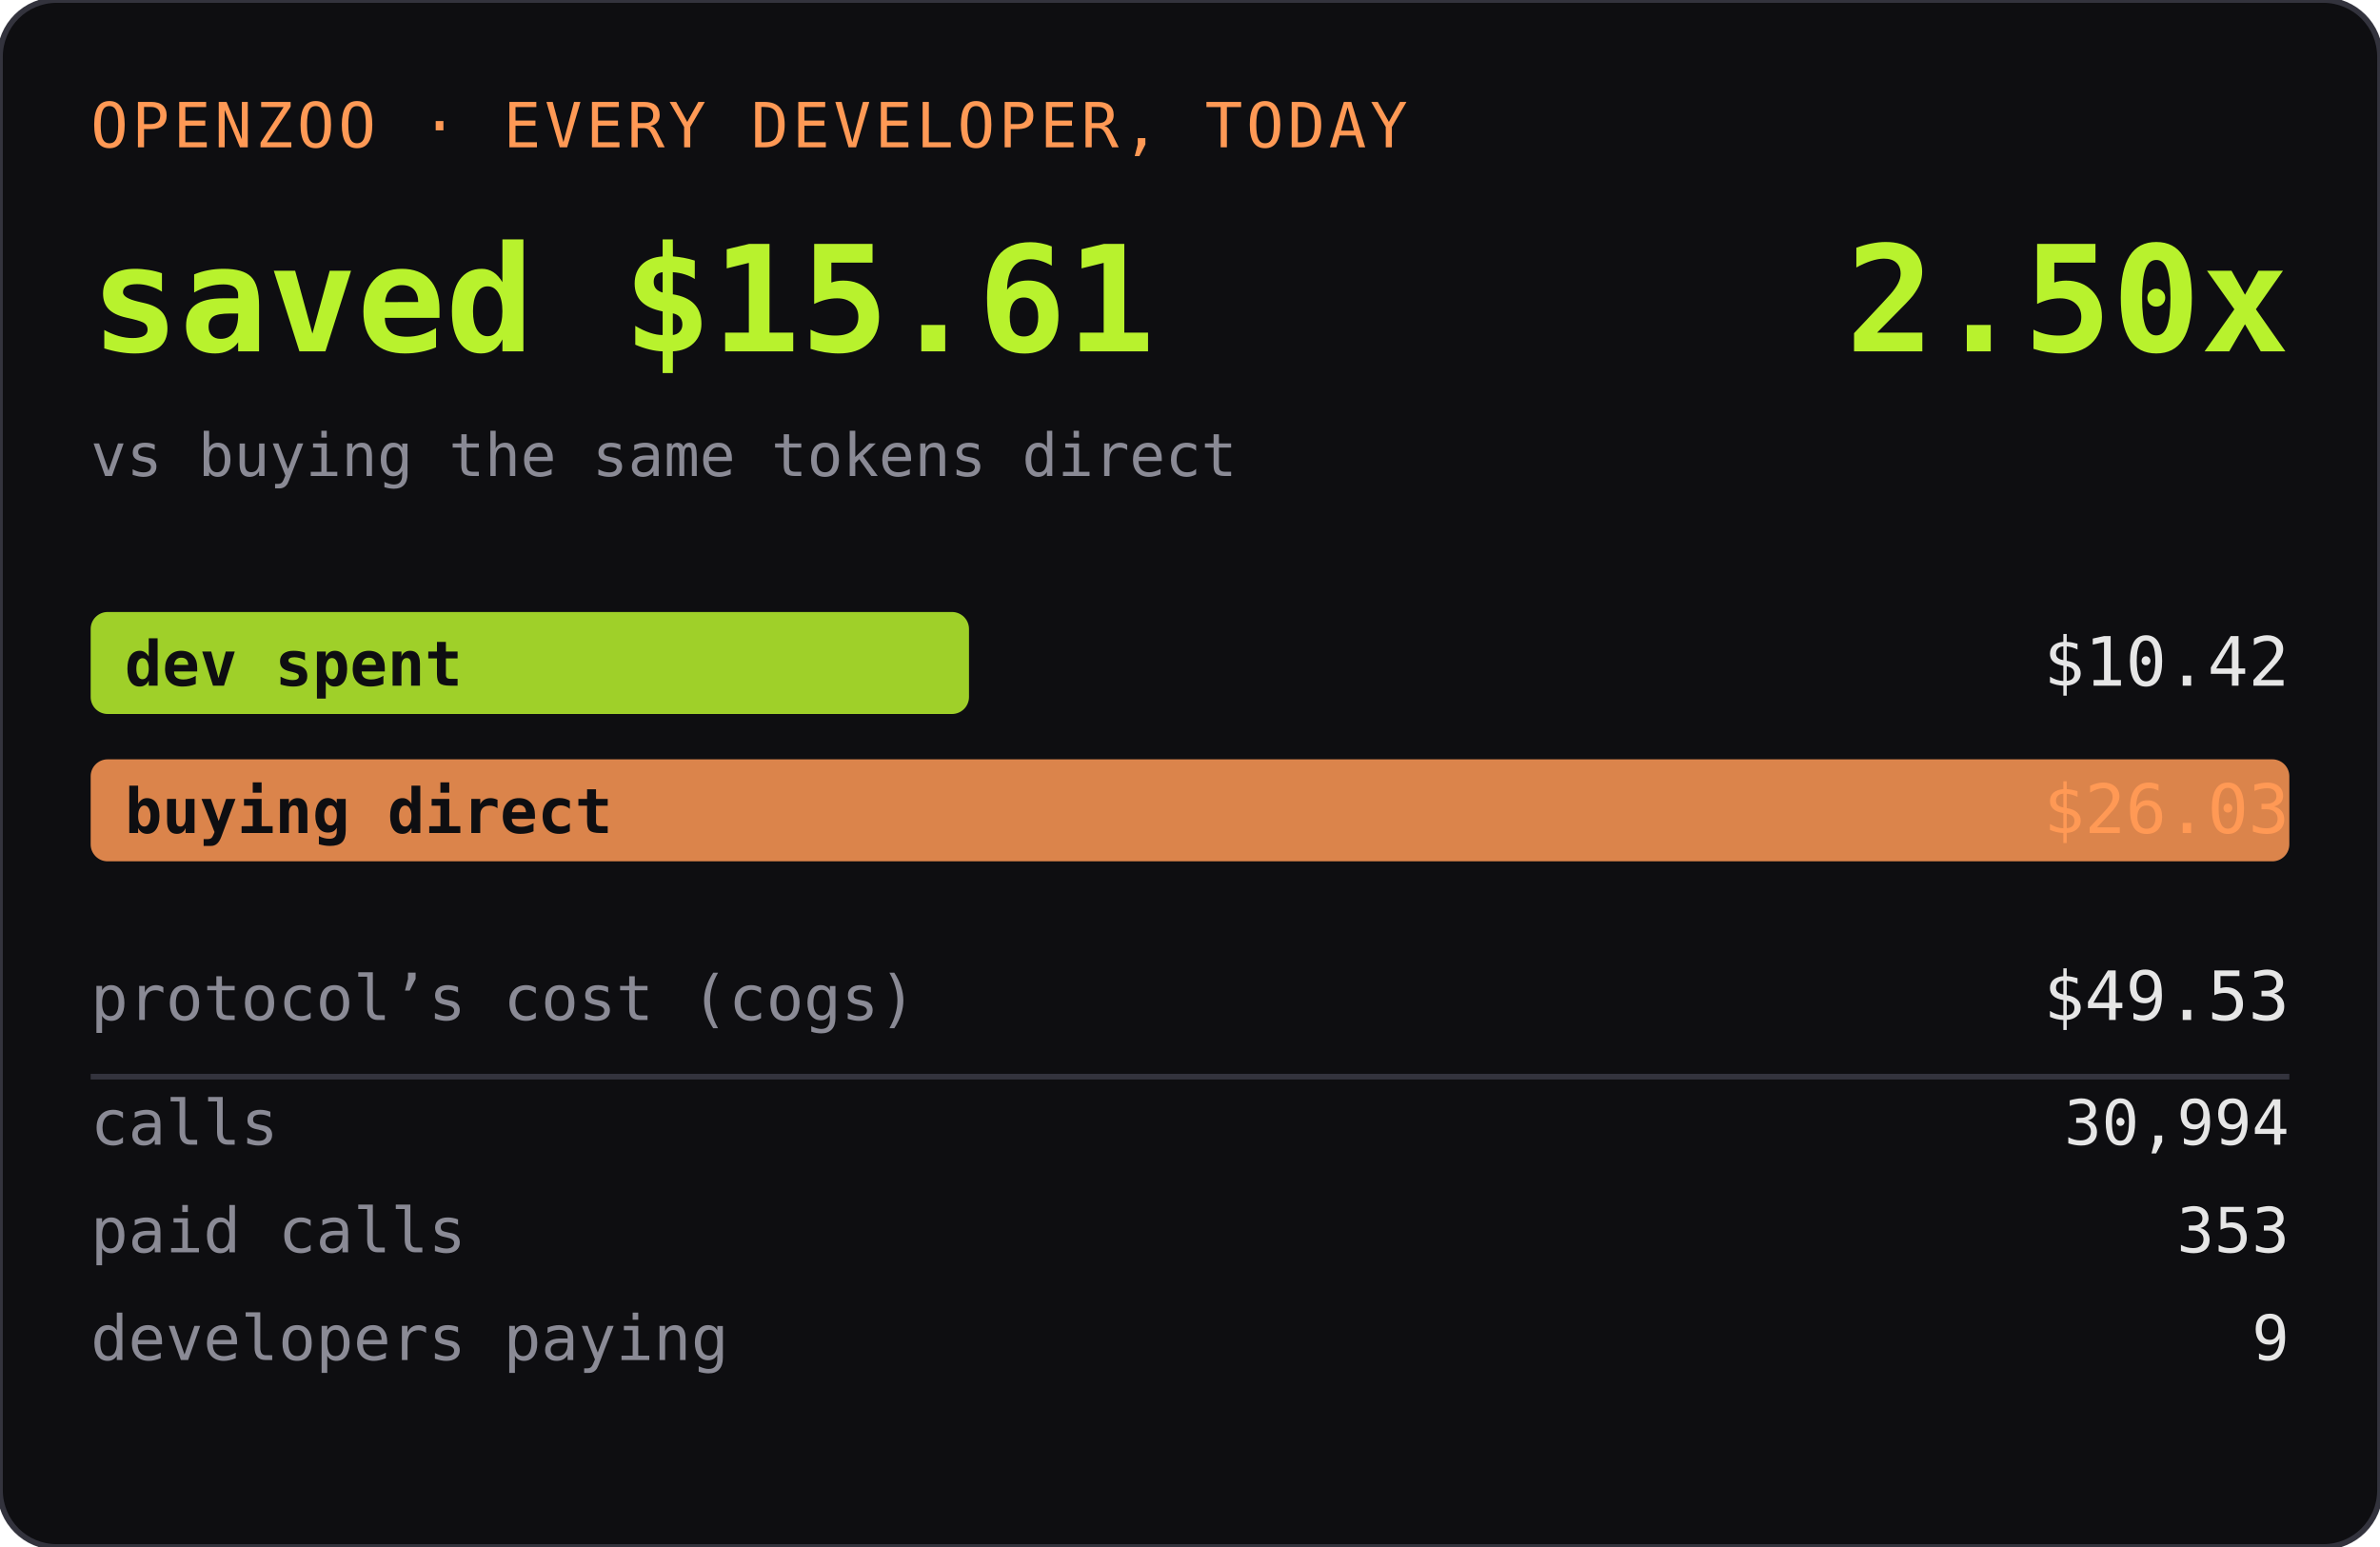
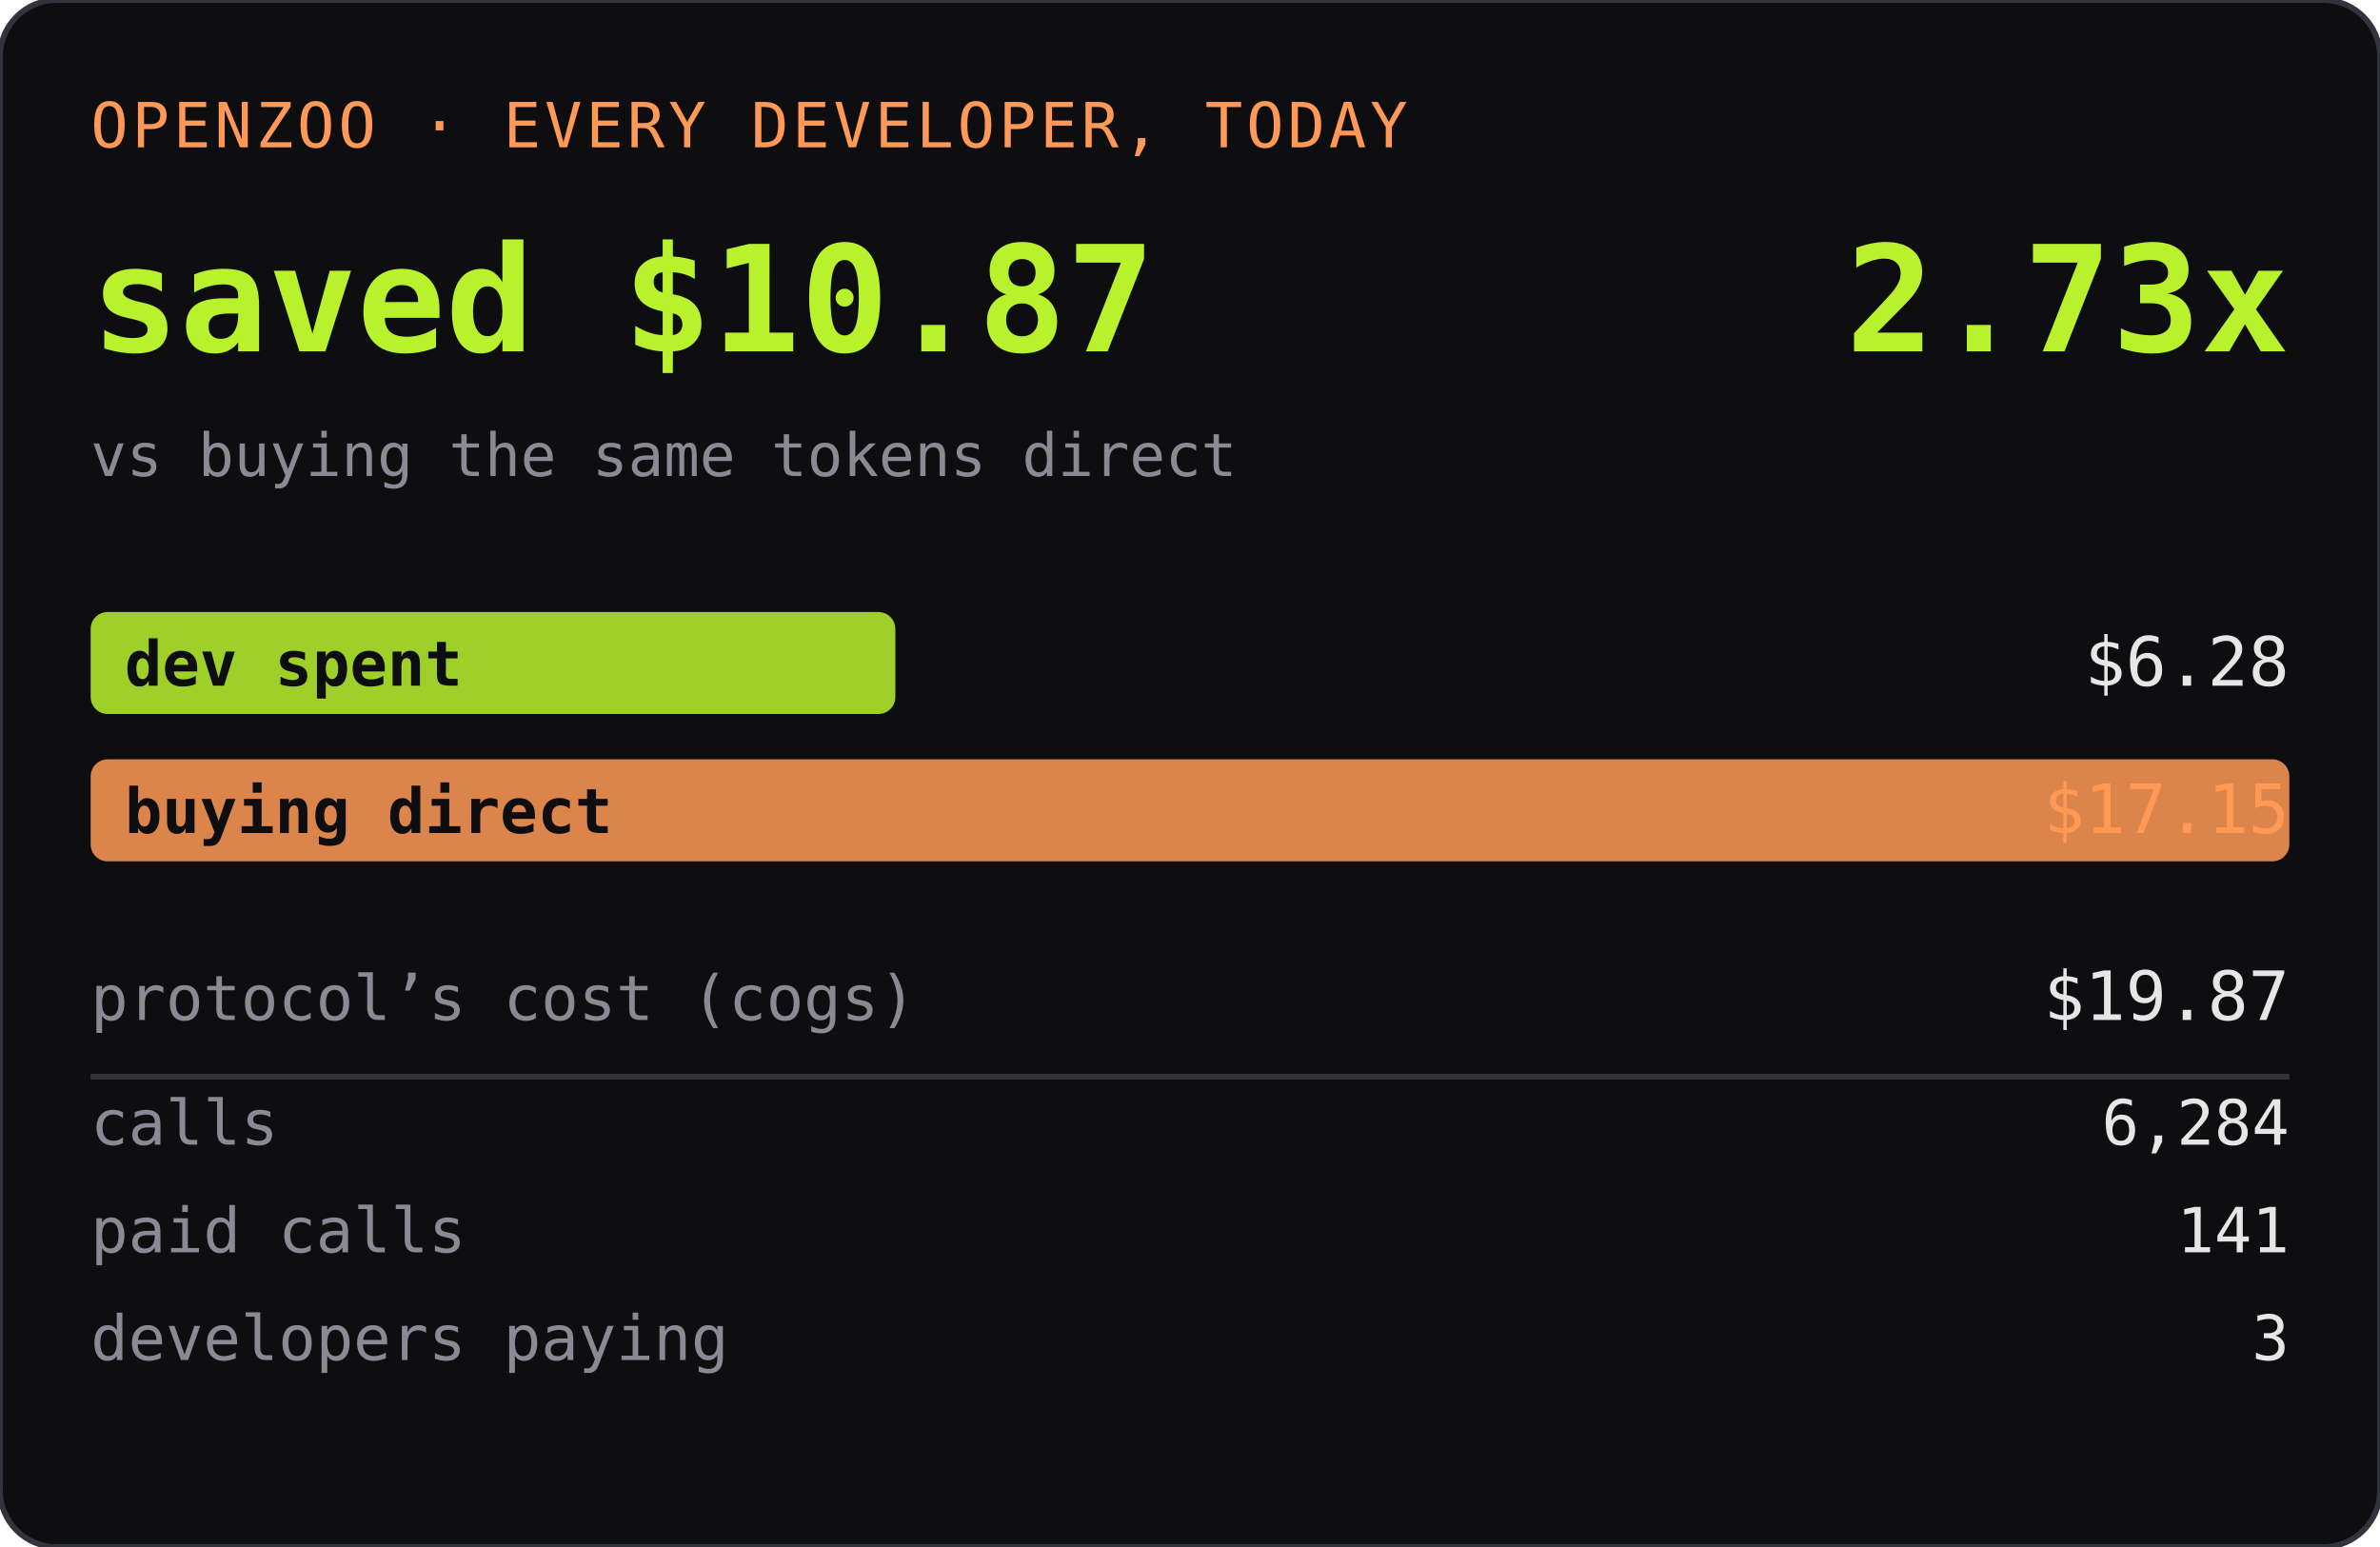
<svg xmlns="http://www.w3.org/2000/svg" width="420" height="273" role="img" aria-label="OPENZOO · EVERY DEVELOPER, TODAY">
  <rect width="420" height="273" rx="10" fill="#0e0e11" />
  <rect width="420" height="273" rx="10" fill="none" stroke="#33333d" />
  <text x="16" y="26" font-family="ui-monospace,SFMono-Regular,Menlo,monospace" font-size="11" fill="#ff9955" letter-spacing="0.06em">OPENZOO · EVERY DEVELOPER, TODAY</text>
-   <text x="16" y="62" font-family="ui-monospace,SFMono-Regular,Menlo,monospace" font-size="26" font-weight="600" fill="#b8f22d">saved $15.61</text>
-   <text x="404" y="62" text-anchor="end" font-family="ui-monospace,SFMono-Regular,Menlo,monospace" font-size="26" font-weight="600" fill="#b8f22d">2.50x</text>
+   <text x="16" y="62" font-family="ui-monospace,SFMono-Regular,Menlo,monospace" font-size="26" font-weight="600" fill="#b8f22d">saved $10.87</text>
+   <text x="404" y="62" text-anchor="end" font-family="ui-monospace,SFMono-Regular,Menlo,monospace" font-size="26" font-weight="600" fill="#b8f22d">2.73x</text>
  <text x="16" y="84" font-family="ui-monospace,SFMono-Regular,Menlo,monospace" font-size="10.5" fill="#8a8a95">vs buying the same tokens direct</text>
-   <rect x="16" y="108" width="155" height="18" rx="3" fill="#b8f22d" opacity="0.85" />
+   <rect x="16" y="108" width="142" height="18" rx="3" fill="#b8f22d" opacity="0.85" />
  <text x="22" y="121" font-family="ui-monospace,SFMono-Regular,Menlo,monospace" font-size="11" fill="#0e0e11" font-weight="600">dev spent</text>
-   <text x="404" y="121" text-anchor="end" font-family="ui-monospace,SFMono-Regular,Menlo,monospace" font-size="12" fill="#e6e6e6">$10.42</text>
+   <text x="404" y="121" text-anchor="end" font-family="ui-monospace,SFMono-Regular,Menlo,monospace" font-size="12" fill="#e6e6e6">$6.28</text>
  <rect x="16" y="134" width="388" height="18" rx="3" fill="#ff9955" opacity="0.85" />
  <text x="22" y="147" font-family="ui-monospace,SFMono-Regular,Menlo,monospace" font-size="11" fill="#0e0e11" font-weight="600">buying direct</text>
-   <text x="404" y="147" text-anchor="end" font-family="ui-monospace,SFMono-Regular,Menlo,monospace" font-size="12" fill="#ff9955">$26.03</text>
+   <text x="404" y="147" text-anchor="end" font-family="ui-monospace,SFMono-Regular,Menlo,monospace" font-size="12" fill="#ff9955">$17.15</text>
  <text x="16" y="180" font-family="ui-monospace,SFMono-Regular,Menlo,monospace" font-size="11" fill="#8a8a95">protocol’s cost (cogs)</text>
-   <text x="404" y="180" text-anchor="end" font-family="ui-monospace,SFMono-Regular,Menlo,monospace" font-size="12" fill="#e6e6e6">$49.53</text>
+   <text x="404" y="180" text-anchor="end" font-family="ui-monospace,SFMono-Regular,Menlo,monospace" font-size="12" fill="#e6e6e6">$19.87</text>
  <line x1="16" y1="190" x2="404" y2="190" stroke="#33333d" />
  <text x="16" y="202" font-family="ui-monospace,SFMono-Regular,Menlo,monospace" font-size="11" fill="#8a8a95">calls</text>
-   <text x="404" y="202" text-anchor="end" font-family="ui-monospace,SFMono-Regular,Menlo,monospace" font-size="11" fill="#e6e6e6">30,994</text>
+   <text x="404" y="202" text-anchor="end" font-family="ui-monospace,SFMono-Regular,Menlo,monospace" font-size="11" fill="#e6e6e6">6,284</text>
  <text x="16" y="221" font-family="ui-monospace,SFMono-Regular,Menlo,monospace" font-size="11" fill="#8a8a95">paid calls</text>
-   <text x="404" y="221" text-anchor="end" font-family="ui-monospace,SFMono-Regular,Menlo,monospace" font-size="11" fill="#e6e6e6">353</text>
+   <text x="404" y="221" text-anchor="end" font-family="ui-monospace,SFMono-Regular,Menlo,monospace" font-size="11" fill="#e6e6e6">141</text>
  <text x="16" y="240" font-family="ui-monospace,SFMono-Regular,Menlo,monospace" font-size="11" fill="#8a8a95">developers paying</text>
-   <text x="404" y="240" text-anchor="end" font-family="ui-monospace,SFMono-Regular,Menlo,monospace" font-size="11" fill="#e6e6e6">9</text>
+   <text x="404" y="240" text-anchor="end" font-family="ui-monospace,SFMono-Regular,Menlo,monospace" font-size="11" fill="#e6e6e6">3</text>
</svg>
